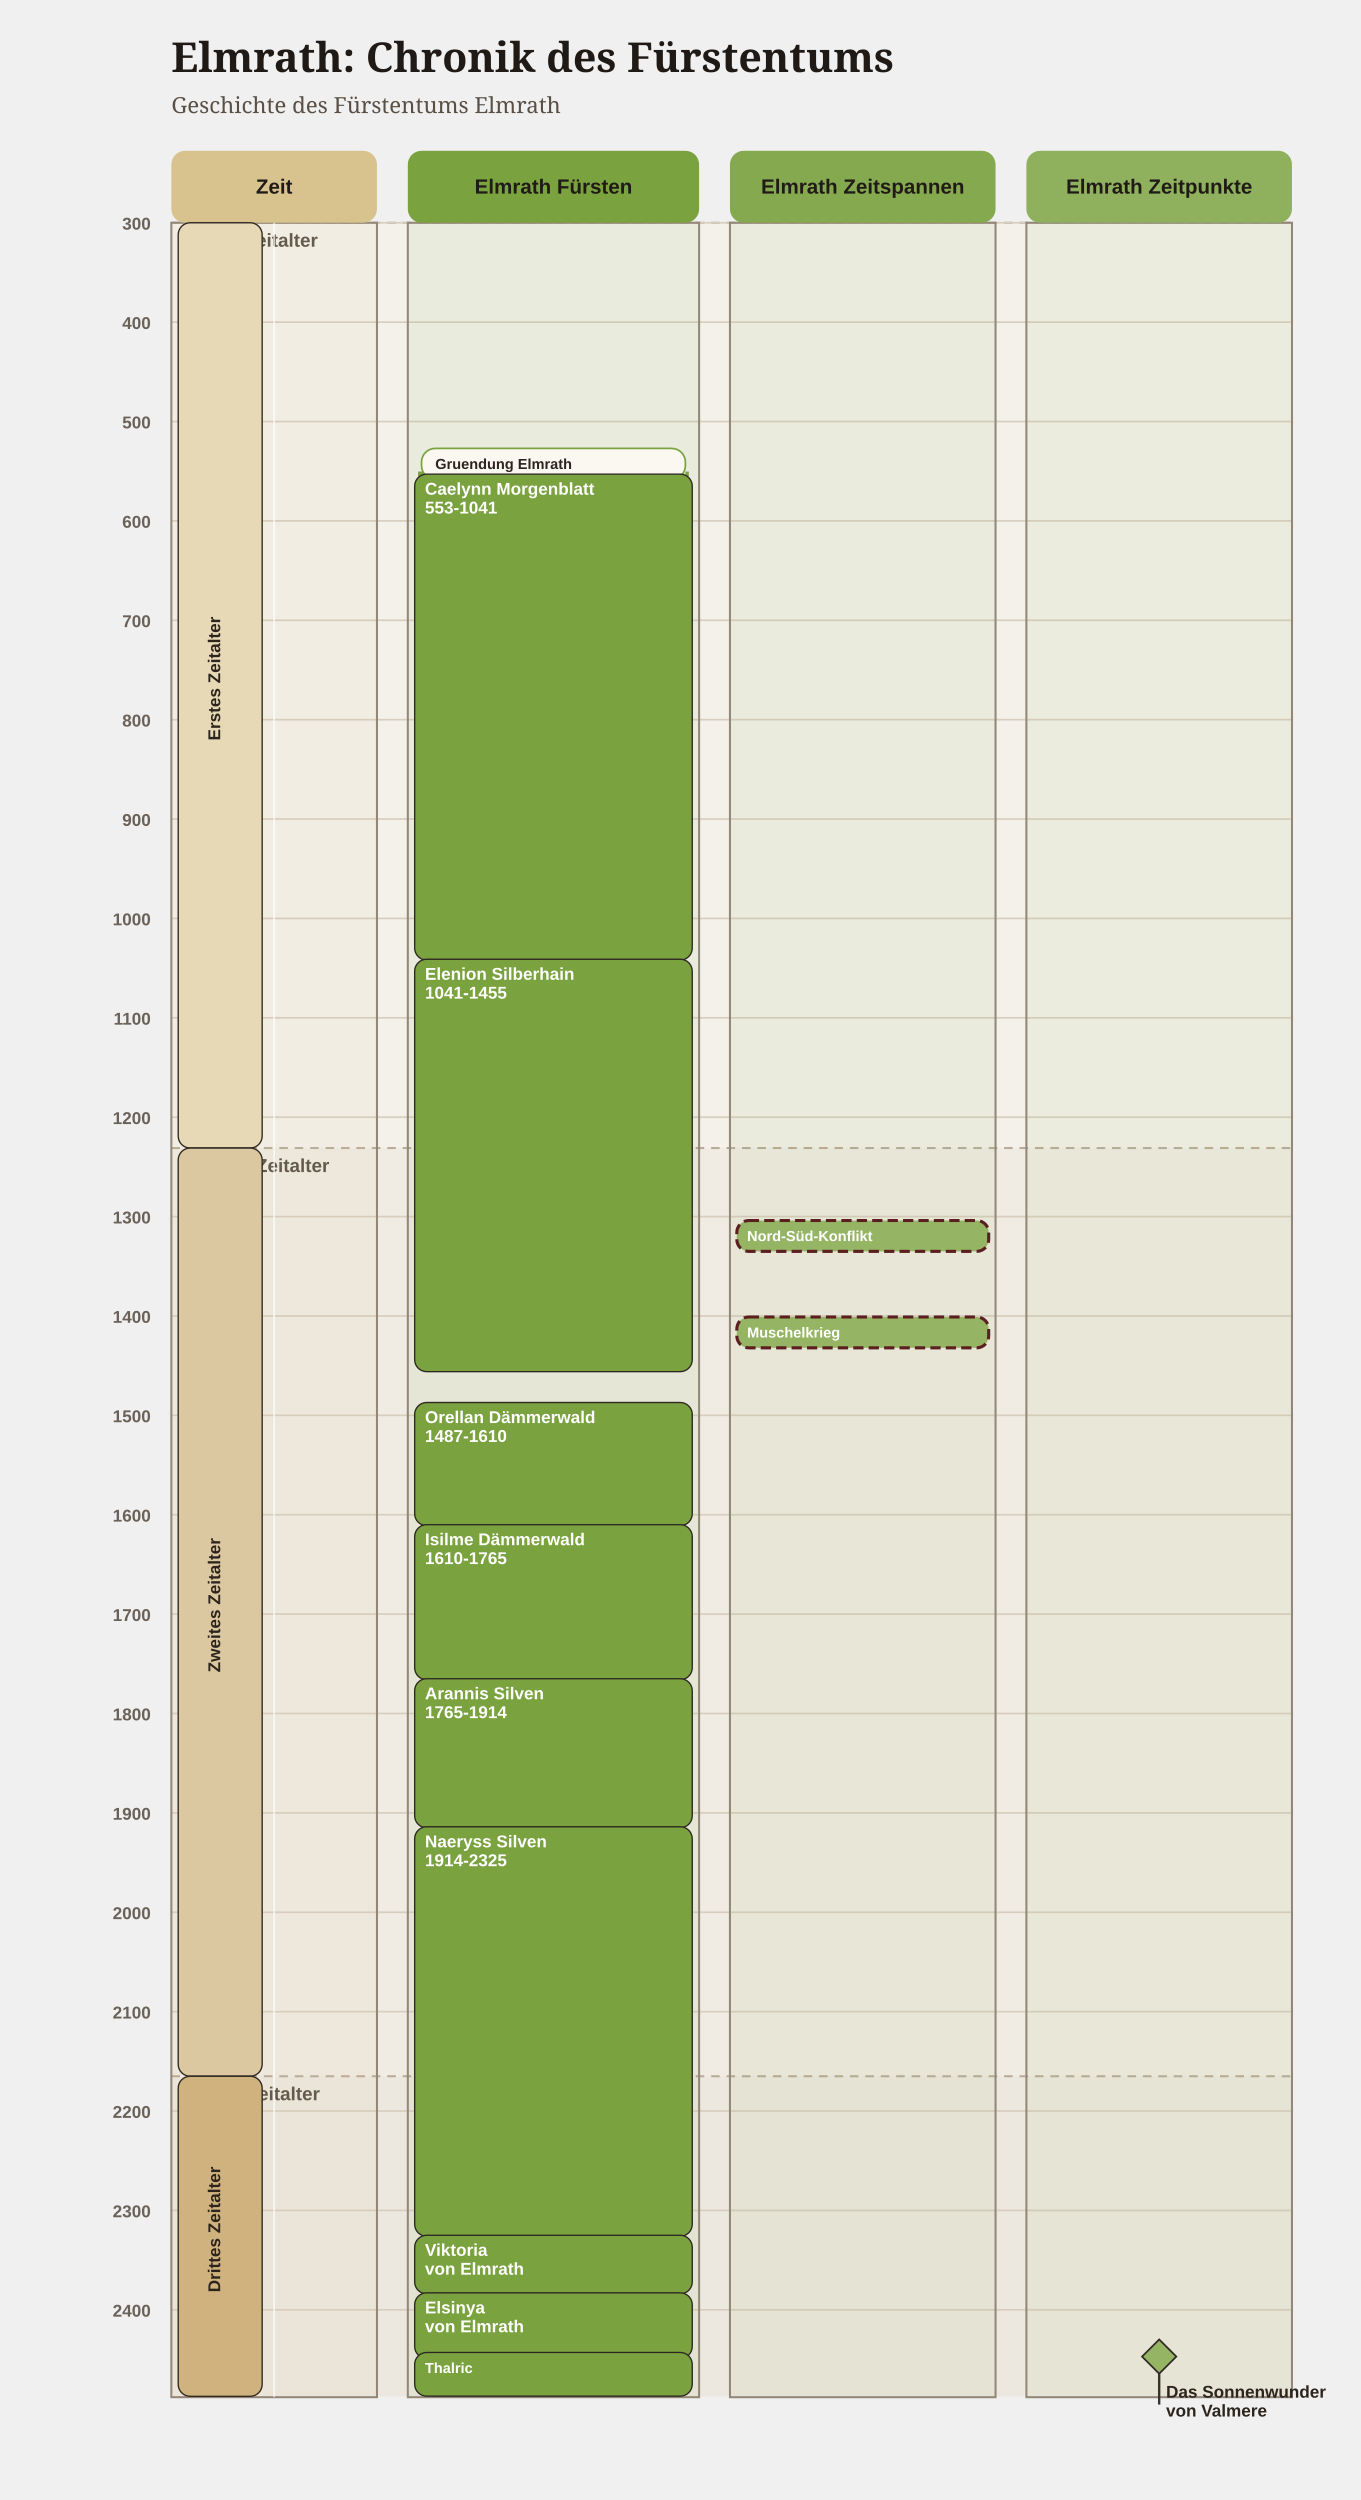
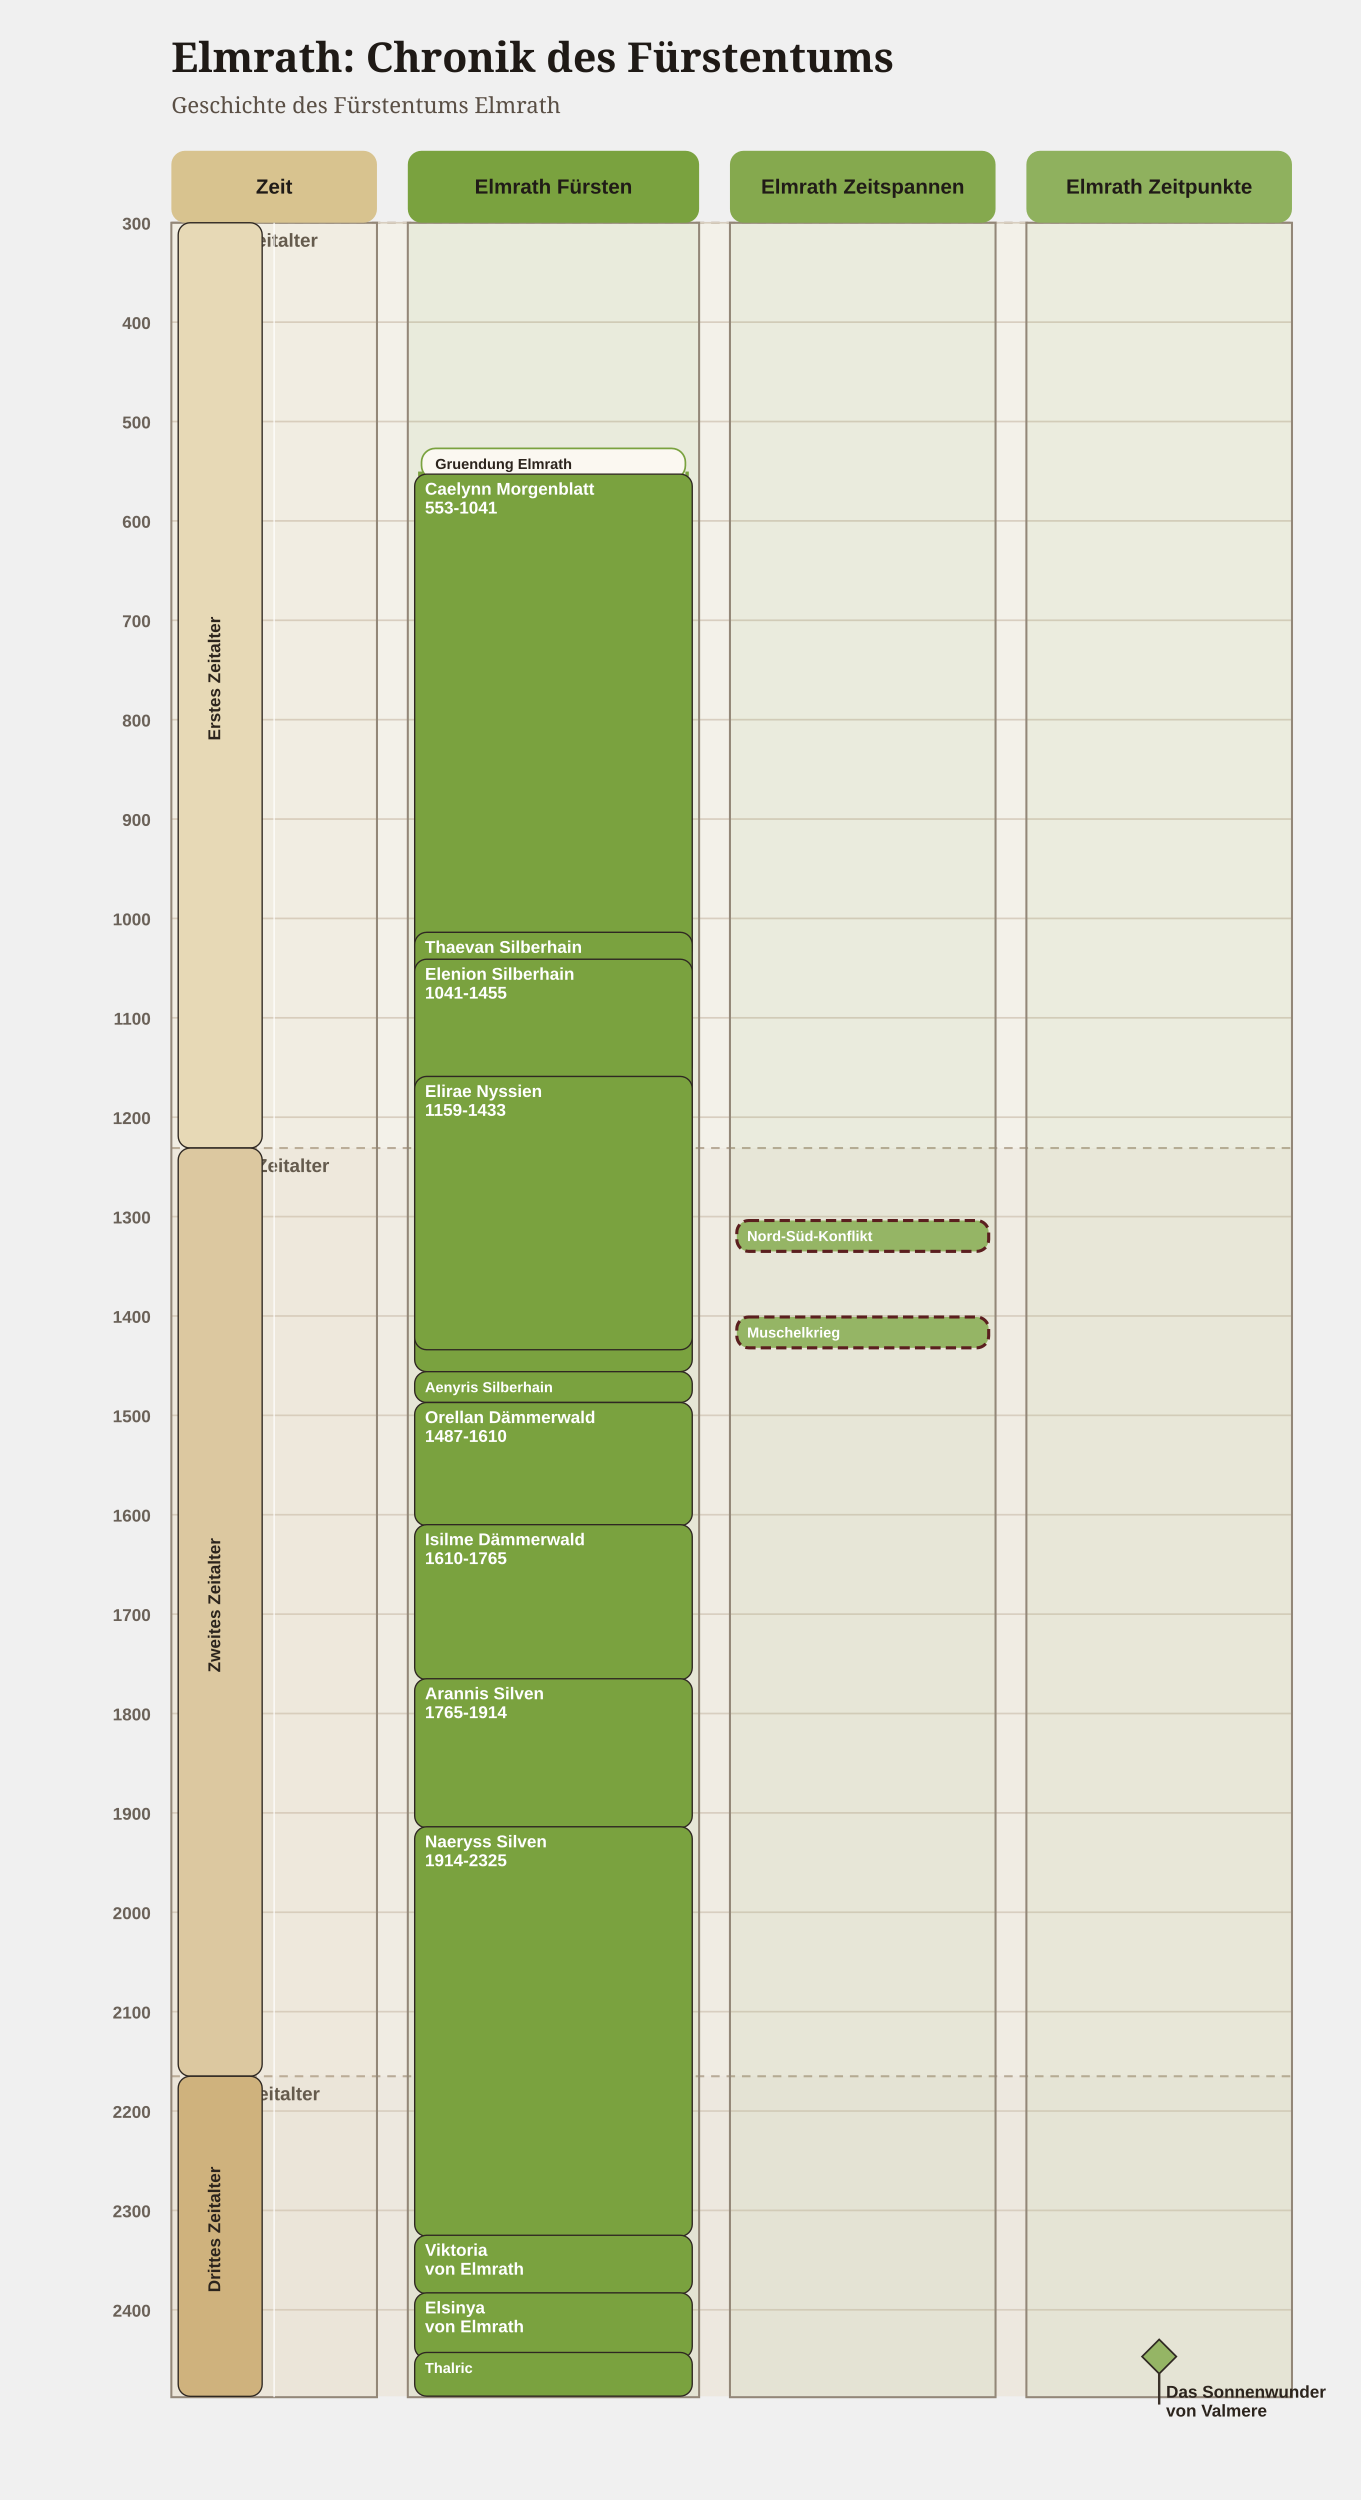
<svg xmlns="http://www.w3.org/2000/svg" width="794" height="1459" viewBox="0 0 794 1459" role="img" aria-labelledby="title desc">
  <style>.title{font:700 24px Georgia, serif;fill:#1f1a16;}.subtitle{font:400 13px Georgia, serif;fill:#5a4f45;}.axis-label{font:600 11px Arial, sans-serif;fill:#5b5248;}.year-label{font:600 10px Arial, sans-serif;fill:#6a6158;}.column-label{font:700 12px Arial, sans-serif;fill:#201b17;}.item-label{font:600 10px Arial, sans-serif;fill:#ffffff;}.item-label-small{font:600 8.5px Arial, sans-serif;fill:#ffffff;}.item-label-dark{font:600 10px Arial, sans-serif;fill:#2c241d;}.item-label-dark-small{font:600 8.5px Arial, sans-serif;fill:#2c241d;}.lane-divider{stroke:#ffffff;stroke-width:1;opacity:0.7;}.column-border{stroke:#938778;stroke-width:1.2;fill:none;}.year-grid{stroke:#d8cec0;stroke-width:1;}.era-line{stroke:#b8ab98;stroke-width:1.2;stroke-dasharray:5 4;}.point-line{stroke:#3a3129;stroke-width:1.4;}</style>
  <text class="title" x="100" y="42">Elmrath: Chronik des Fürstentums</text>
  <text class="subtitle" x="100" y="66">Geschichte des Fürstentums Elmrath</text>
  <rect x="100" y="130.0" width="654" height="540.0" fill="#f7f1df" opacity="0.45" />
  <text class="axis-label" x="106" y="144.0">Erstes Zeitalter</text>
  <line class="era-line" x1="100" y1="130.0" x2="754" y2="130.0" />
  <rect x="100" y="670.0" width="654" height="541.7" fill="#efe6d2" opacity="0.45" />
  <text class="axis-label" x="106" y="684.0">Zweites Zeitalter</text>
  <line class="era-line" x1="100" y1="670.0" x2="754" y2="670.0" />
  <rect x="100" y="1211.7" width="654" height="186.8" fill="#e8ddca" opacity="0.45" />
  <text class="axis-label" x="106" y="1225.7">Drittes Zeitalter</text>
  <line class="era-line" x1="100" y1="1211.7" x2="754" y2="1211.7" />
  <line class="year-grid" x1="100" y1="130.0" x2="754" y2="130.0" />
  <text class="year-label" x="88" y="134.0" text-anchor="end">300</text>
  <line class="year-grid" x1="100" y1="188.0" x2="754" y2="188.0" />
  <text class="year-label" x="88" y="192.0" text-anchor="end">400</text>
  <line class="year-grid" x1="100" y1="246.0" x2="754" y2="246.0" />
  <text class="year-label" x="88" y="250.0" text-anchor="end">500</text>
  <line class="year-grid" x1="100" y1="304.0" x2="754" y2="304.0" />
  <text class="year-label" x="88" y="308.0" text-anchor="end">600</text>
  <line class="year-grid" x1="100" y1="362.0" x2="754" y2="362.0" />
  <text class="year-label" x="88" y="366.0" text-anchor="end">700</text>
  <line class="year-grid" x1="100" y1="420.0" x2="754" y2="420.0" />
  <text class="year-label" x="88" y="424.0" text-anchor="end">800</text>
  <line class="year-grid" x1="100" y1="478.0" x2="754" y2="478.0" />
  <text class="year-label" x="88" y="482.0" text-anchor="end">900</text>
  <line class="year-grid" x1="100" y1="536.0" x2="754" y2="536.0" />
  <text class="year-label" x="88" y="540.0" text-anchor="end">1000</text>
  <line class="year-grid" x1="100" y1="594.0" x2="754" y2="594.0" />
  <text class="year-label" x="88" y="598.0" text-anchor="end">1100</text>
  <line class="year-grid" x1="100" y1="652.0" x2="754" y2="652.0" />
  <text class="year-label" x="88" y="656.0" text-anchor="end">1200</text>
  <line class="year-grid" x1="100" y1="710.0" x2="754" y2="710.0" />
  <text class="year-label" x="88" y="714.0" text-anchor="end">1300</text>
  <line class="year-grid" x1="100" y1="768.0" x2="754" y2="768.0" />
  <text class="year-label" x="88" y="772.0" text-anchor="end">1400</text>
  <line class="year-grid" x1="100" y1="826.0" x2="754" y2="826.0" />
  <text class="year-label" x="88" y="830.0" text-anchor="end">1500</text>
  <line class="year-grid" x1="100" y1="884.0" x2="754" y2="884.0" />
  <text class="year-label" x="88" y="888.0" text-anchor="end">1600</text>
  <line class="year-grid" x1="100" y1="942.0" x2="754" y2="942.0" />
  <text class="year-label" x="88" y="946.0" text-anchor="end">1700</text>
  <line class="year-grid" x1="100" y1="1000.0" x2="754" y2="1000.0" />
  <text class="year-label" x="88" y="1004.0" text-anchor="end">1800</text>
  <line class="year-grid" x1="100" y1="1058.0" x2="754" y2="1058.0" />
  <text class="year-label" x="88" y="1062.0" text-anchor="end">1900</text>
  <line class="year-grid" x1="100" y1="1116.0" x2="754" y2="1116.0" />
  <text class="year-label" x="88" y="1120.0" text-anchor="end">2000</text>
  <line class="year-grid" x1="100" y1="1174.0" x2="754" y2="1174.0" />
  <text class="year-label" x="88" y="1178.0" text-anchor="end">2100</text>
  <line class="year-grid" x1="100" y1="1232.0" x2="754" y2="1232.0" />
  <text class="year-label" x="88" y="1236.0" text-anchor="end">2200</text>
  <line class="year-grid" x1="100" y1="1290.0" x2="754" y2="1290.0" />
  <text class="year-label" x="88" y="1294.0" text-anchor="end">2300</text>
  <line class="year-grid" x1="100" y1="1348.0" x2="754" y2="1348.0" />
  <text class="year-label" x="88" y="1352.0" text-anchor="end">2400</text>
  <rect x="100" y="130" width="120" height="1269" fill="rgba(216, 195, 143, 0.08)" />
  <rect class="column-border" x="100" y="130" width="120" height="1269" />
  <rect x="100" y="88" width="120" height="42" fill="#d8c38f" rx="8" ry="8" />
  <text class="column-label" x="160.0" y="113.0" text-anchor="middle">Zeit</text>
  <line class="lane-divider" x1="160.0" y1="130" x2="160.0" y2="1399" />
  <rect x="238" y="130" width="170" height="1269" fill="rgba(122, 162, 63, 0.08)" />
  <rect class="column-border" x="238" y="130" width="170" height="1269" />
  <rect x="238" y="88" width="170" height="42" fill="#7aa23f" rx="8" ry="8" />
  <text class="column-label" x="323.0" y="113.0" text-anchor="middle">Elmrath Fürsten</text>
  <rect x="426" y="130" width="155" height="1269" fill="rgba(133, 169, 78, 0.08)" />
  <rect class="column-border" x="426" y="130" width="155" height="1269" />
  <rect x="426" y="88" width="155" height="42" fill="#85a94e" rx="8" ry="8" />
  <text class="column-label" x="503.5" y="113.0" text-anchor="middle">Elmrath Zeitspannen</text>
  <rect x="599" y="130" width="155" height="1269" fill="rgba(143, 177, 94, 0.08)" />
  <rect class="column-border" x="599" y="130" width="155" height="1269" />
  <rect x="599" y="88" width="155" height="42" fill="#8fb15e" rx="8" ry="8" />
  <text class="column-label" x="676.5" y="113.0" text-anchor="middle">Elmrath Zeitpunkte</text>
  <clipPath id="world-erstes-zeitalter-300-1230">
    <rect x="106.0" y="132.0" width="45.0" height="536.0" rx="6" ry="6" />
  </clipPath>
  <rect x="104.0" y="130.0" width="49.0" height="540.0" fill="#e7d9b6" stroke="#2f2822" stroke-width="0.8" rx="7" ry="7" />
  <g clip-path="url(#world-erstes-zeitalter-300-1230)">
    <text class="item-label-dark" text-anchor="middle" transform="translate(128.5 396.0) rotate(-90)">
      <tspan x="0" dy="0">Erstes Zeitalter</tspan>
    </text>
  </g>
  <clipPath id="world-zweites-zeitalter-1231-2164">
    <rect x="106.0" y="672.0" width="45.0" height="537.7" rx="6" ry="6" />
  </clipPath>
  <rect x="104.0" y="670.0" width="49.0" height="541.7" fill="#dcc8a0" stroke="#2f2822" stroke-width="0.8" rx="7" ry="7" />
  <g clip-path="url(#world-zweites-zeitalter-1231-2164)">
    <text class="item-label-dark" text-anchor="middle" transform="translate(128.5 936.8) rotate(-90)">
      <tspan x="0" dy="0">Zweites Zeitalter</tspan>
    </text>
  </g>
  <clipPath id="world-drittes-zeitalter-2165-2486">
    <rect x="106.0" y="1213.7" width="45.0" height="182.8" rx="6" ry="6" />
  </clipPath>
  <rect x="104.0" y="1211.7" width="49.0" height="186.8" fill="#cfb27d" stroke="#2f2822" stroke-width="0.8" rx="7" ry="7" />
  <g clip-path="url(#world-drittes-zeitalter-2165-2486)">
    <text class="item-label-dark" text-anchor="middle" transform="translate(128.5 1301.1) rotate(-90)">
      <tspan x="0" dy="0">Drittes Zeitalter</tspan>
    </text>
  </g>
  <line x1="244.0" y1="276.7" x2="402.0" y2="276.7" stroke="#7aa23f" stroke-width="3" stroke-dasharray="8 5" />
  <rect x="246.0" y="261.7" width="154.0" height="18" fill="#fbf8f1" stroke="#7aa23f" stroke-width="1" rx="8" ry="8" />
  <text class="item-label-dark-small" x="254.0" y="273.7">
    <tspan x="254.0" dy="0">Gruendung Elmrath</tspan>
  </text>
  <clipPath id="elmrath-rulers-caelynn-morgenblatt-553-1041">
    <rect x="244.0" y="278.7" width="158.0" height="279.6" rx="6" ry="6" />
  </clipPath>
  <rect x="242.0" y="276.7" width="162.0" height="283.6" fill="#7aa23f" stroke="#2f2822" stroke-width="0.8" rx="7" ry="7" />
  <g clip-path="url(#elmrath-rulers-caelynn-morgenblatt-553-1041)">
    <text class="item-label" x="248.0" y="288.7">
      <tspan x="248.0" dy="0">Caelynn Morgenblatt</tspan>
      <tspan x="248.0" dy="11">553-1041</tspan>
    </text>
  </g>
+   <clipPath id="elmrath-rulers-thaevan-silberhain-1014-1159">
+     <rect x="244.0" y="546.1" width="158.0" height="80.7" rx="6" ry="6" />
+   </clipPath>
+   <rect x="242.0" y="544.1" width="162.0" height="84.7" fill="#7aa23f" stroke="#2f2822" stroke-width="0.8" rx="7" ry="7" />
+   <g clip-path="url(#elmrath-rulers-thaevan-silberhain-1014-1159)">
+     <text class="item-label" x="248.0" y="556.1">
+       <tspan x="248.0" dy="0">Thaevan Silberhain</tspan>
+       <tspan x="248.0" dy="11">1014-1159</tspan>
+     </text>
+   </g>
  <clipPath id="elmrath-rulers-elenion-silberhain-1041-1455">
    <rect x="244.0" y="561.8" width="158.0" height="236.7" rx="6" ry="6" />
  </clipPath>
  <rect x="242.0" y="559.8" width="162.0" height="240.7" fill="#7aa23f" stroke="#2f2822" stroke-width="0.8" rx="7" ry="7" />
  <g clip-path="url(#elmrath-rulers-elenion-silberhain-1041-1455)">
    <text class="item-label" x="248.0" y="571.8">
      <tspan x="248.0" dy="0">Elenion Silberhain</tspan>
      <tspan x="248.0" dy="11">1041-1455</tspan>
+     </text>
+   </g>
+   <clipPath id="elmrath-rulers-elirae-nyssien-1159-1433">
+     <rect x="244.0" y="630.2" width="158.0" height="155.5" rx="6" ry="6" />
+   </clipPath>
+   <rect x="242.0" y="628.2" width="162.0" height="159.5" fill="#7aa23f" stroke="#2f2822" stroke-width="0.8" rx="7" ry="7" />
+   <g clip-path="url(#elmrath-rulers-elirae-nyssien-1159-1433)">
+     <text class="item-label" x="248.0" y="640.2">
+       <tspan x="248.0" dy="0">Elirae Nyssien</tspan>
+       <tspan x="248.0" dy="11">1159-1433</tspan>
+     </text>
+   </g>
+   <clipPath id="elmrath-rulers-aenyris-silberhain-1456-1014">
+     <rect x="244.0" y="802.5" width="158.0" height="14.0" rx="6" ry="6" />
+   </clipPath>
+   <rect x="242.0" y="800.5" width="162.0" height="18.0" fill="#7aa23f" stroke="#2f2822" stroke-width="0.8" rx="7" ry="7" />
+   <g clip-path="url(#elmrath-rulers-aenyris-silberhain-1456-1014)">
+     <text class="item-label-small" x="248.0" y="812.5">
+       <tspan x="248.0" dy="0">Aenyris Silberhain</tspan>
    </text>
  </g>
  <clipPath id="elmrath-rulers-orellan-d-mmerwald-1487-1610">
    <rect x="244.0" y="820.5" width="158.0" height="67.9" rx="6" ry="6" />
  </clipPath>
  <rect x="242.0" y="818.5" width="162.0" height="71.9" fill="#7aa23f" stroke="#2f2822" stroke-width="0.8" rx="7" ry="7" />
  <g clip-path="url(#elmrath-rulers-orellan-d-mmerwald-1487-1610)">
    <text class="item-label" x="248.0" y="830.5">
      <tspan x="248.0" dy="0">Orellan Dämmerwald</tspan>
      <tspan x="248.0" dy="11">1487-1610</tspan>
    </text>
  </g>
  <clipPath id="elmrath-rulers-isilme-d-mmerwald-1610-1765">
    <rect x="244.0" y="891.8" width="158.0" height="86.5" rx="6" ry="6" />
  </clipPath>
  <rect x="242.0" y="889.8" width="162.0" height="90.5" fill="#7aa23f" stroke="#2f2822" stroke-width="0.8" rx="7" ry="7" />
  <g clip-path="url(#elmrath-rulers-isilme-d-mmerwald-1610-1765)">
    <text class="item-label" x="248.0" y="901.8">
      <tspan x="248.0" dy="0">Isilme Dämmerwald</tspan>
      <tspan x="248.0" dy="11">1610-1765</tspan>
    </text>
  </g>
  <clipPath id="elmrath-rulers-arannis-silven-1765-1914">
    <rect x="244.0" y="981.7" width="158.0" height="83.0" rx="6" ry="6" />
  </clipPath>
  <rect x="242.0" y="979.7" width="162.0" height="87.0" fill="#7aa23f" stroke="#2f2822" stroke-width="0.8" rx="7" ry="7" />
  <g clip-path="url(#elmrath-rulers-arannis-silven-1765-1914)">
    <text class="item-label" x="248.0" y="991.7">
      <tspan x="248.0" dy="0">Arannis Silven</tspan>
      <tspan x="248.0" dy="11">1765-1914</tspan>
    </text>
  </g>
  <clipPath id="elmrath-rulers-naeryss-silven-1914-2325">
    <rect x="244.0" y="1068.1" width="158.0" height="235.0" rx="6" ry="6" />
  </clipPath>
  <rect x="242.0" y="1066.1" width="162.0" height="239.0" fill="#7aa23f" stroke="#2f2822" stroke-width="0.8" rx="7" ry="7" />
  <g clip-path="url(#elmrath-rulers-naeryss-silven-1914-2325)">
    <text class="item-label" x="248.0" y="1078.1">
      <tspan x="248.0" dy="0">Naeryss Silven</tspan>
      <tspan x="248.0" dy="11">1914-2325</tspan>
    </text>
  </g>
  <clipPath id="elmrath-rulers-viktoria-von-elmrath-2325-2383">
    <rect x="244.0" y="1306.5" width="158.0" height="30.2" rx="6" ry="6" />
  </clipPath>
  <rect x="242.0" y="1304.5" width="162.0" height="34.2" fill="#7aa23f" stroke="#2f2822" stroke-width="0.8" rx="7" ry="7" />
  <g clip-path="url(#elmrath-rulers-viktoria-von-elmrath-2325-2383)">
    <text class="item-label" x="248.0" y="1316.5">
      <tspan x="248.0" dy="0">Viktoria</tspan>
      <tspan x="248.0" dy="11">von Elmrath</tspan>
    </text>
  </g>
  <clipPath id="elmrath-rulers-elsinya-von-elmrath-2383-2448">
    <rect x="244.0" y="1340.1" width="158.0" height="34.3" rx="6" ry="6" />
  </clipPath>
  <rect x="242.0" y="1338.1" width="162.0" height="38.3" fill="#7aa23f" stroke="#2f2822" stroke-width="0.8" rx="7" ry="7" />
  <g clip-path="url(#elmrath-rulers-elsinya-von-elmrath-2383-2448)">
    <text class="item-label" x="248.0" y="1350.1">
      <tspan x="248.0" dy="0">Elsinya</tspan>
      <tspan x="248.0" dy="11">von Elmrath</tspan>
    </text>
  </g>
  <clipPath id="elmrath-rulers-thalric-von-elmrath-2443-2486">
    <rect x="244.0" y="1374.9" width="158.0" height="21.5" rx="6" ry="6" />
  </clipPath>
  <rect x="242.0" y="1372.9" width="162.0" height="25.5" fill="#7aa23f" stroke="#2f2822" stroke-width="0.8" rx="7" ry="7" />
  <g clip-path="url(#elmrath-rulers-thalric-von-elmrath-2443-2486)">
    <text class="item-label-small" x="248.0" y="1384.9">
      <tspan x="248.0" dy="0">Thalric</tspan>
    </text>
  </g>
  <clipPath id="elmrath-ranges-nord-s-d-konflikt-1304-1307">
    <rect x="432.0" y="714.3" width="143.0" height="14.0" rx="6" ry="6" />
  </clipPath>
  <rect x="430.0" y="712.3" width="147.0" height="18.0" fill="#95b565" stroke="#5b1f1f" stroke-width="1.8" stroke-dasharray="6 3" rx="7" ry="7" />
  <g clip-path="url(#elmrath-ranges-nord-s-d-konflikt-1304-1307)">
    <text class="item-label-small" x="436.0" y="724.3">
      <tspan x="436.0" dy="0">Nord-Süd-Konflikt</tspan>
    </text>
  </g>
  <clipPath id="elmrath-ranges-muschelkrieg-1401-1402">
    <rect x="432.0" y="770.6" width="143.0" height="14.0" rx="6" ry="6" />
  </clipPath>
  <rect x="430.0" y="768.6" width="147.0" height="18.0" fill="#95b565" stroke="#5b1f1f" stroke-width="1.8" stroke-dasharray="6 3" rx="7" ry="7" />
  <g clip-path="url(#elmrath-ranges-muschelkrieg-1401-1402)">
    <text class="item-label-small" x="436.0" y="780.6">
      <tspan x="436.0" dy="0">Muschelkrieg</tspan>
    </text>
  </g>
  <polygon points="676.5,1365.3 686.5,1375.3 676.5,1385.3 666.5,1375.3" fill="#95b565" stroke="#2f2822" stroke-width="1" />
  <line class="point-line" x1="676.5" y1="1385.3" x2="676.5" y2="1403.3" />
  <text class="item-label-dark" x="680.5" y="1399.3">
    <tspan x="680.5" dy="0">Das Sonnenwunder</tspan>
    <tspan x="680.5" dy="11">von Valmere</tspan>
  </text>
</svg>
